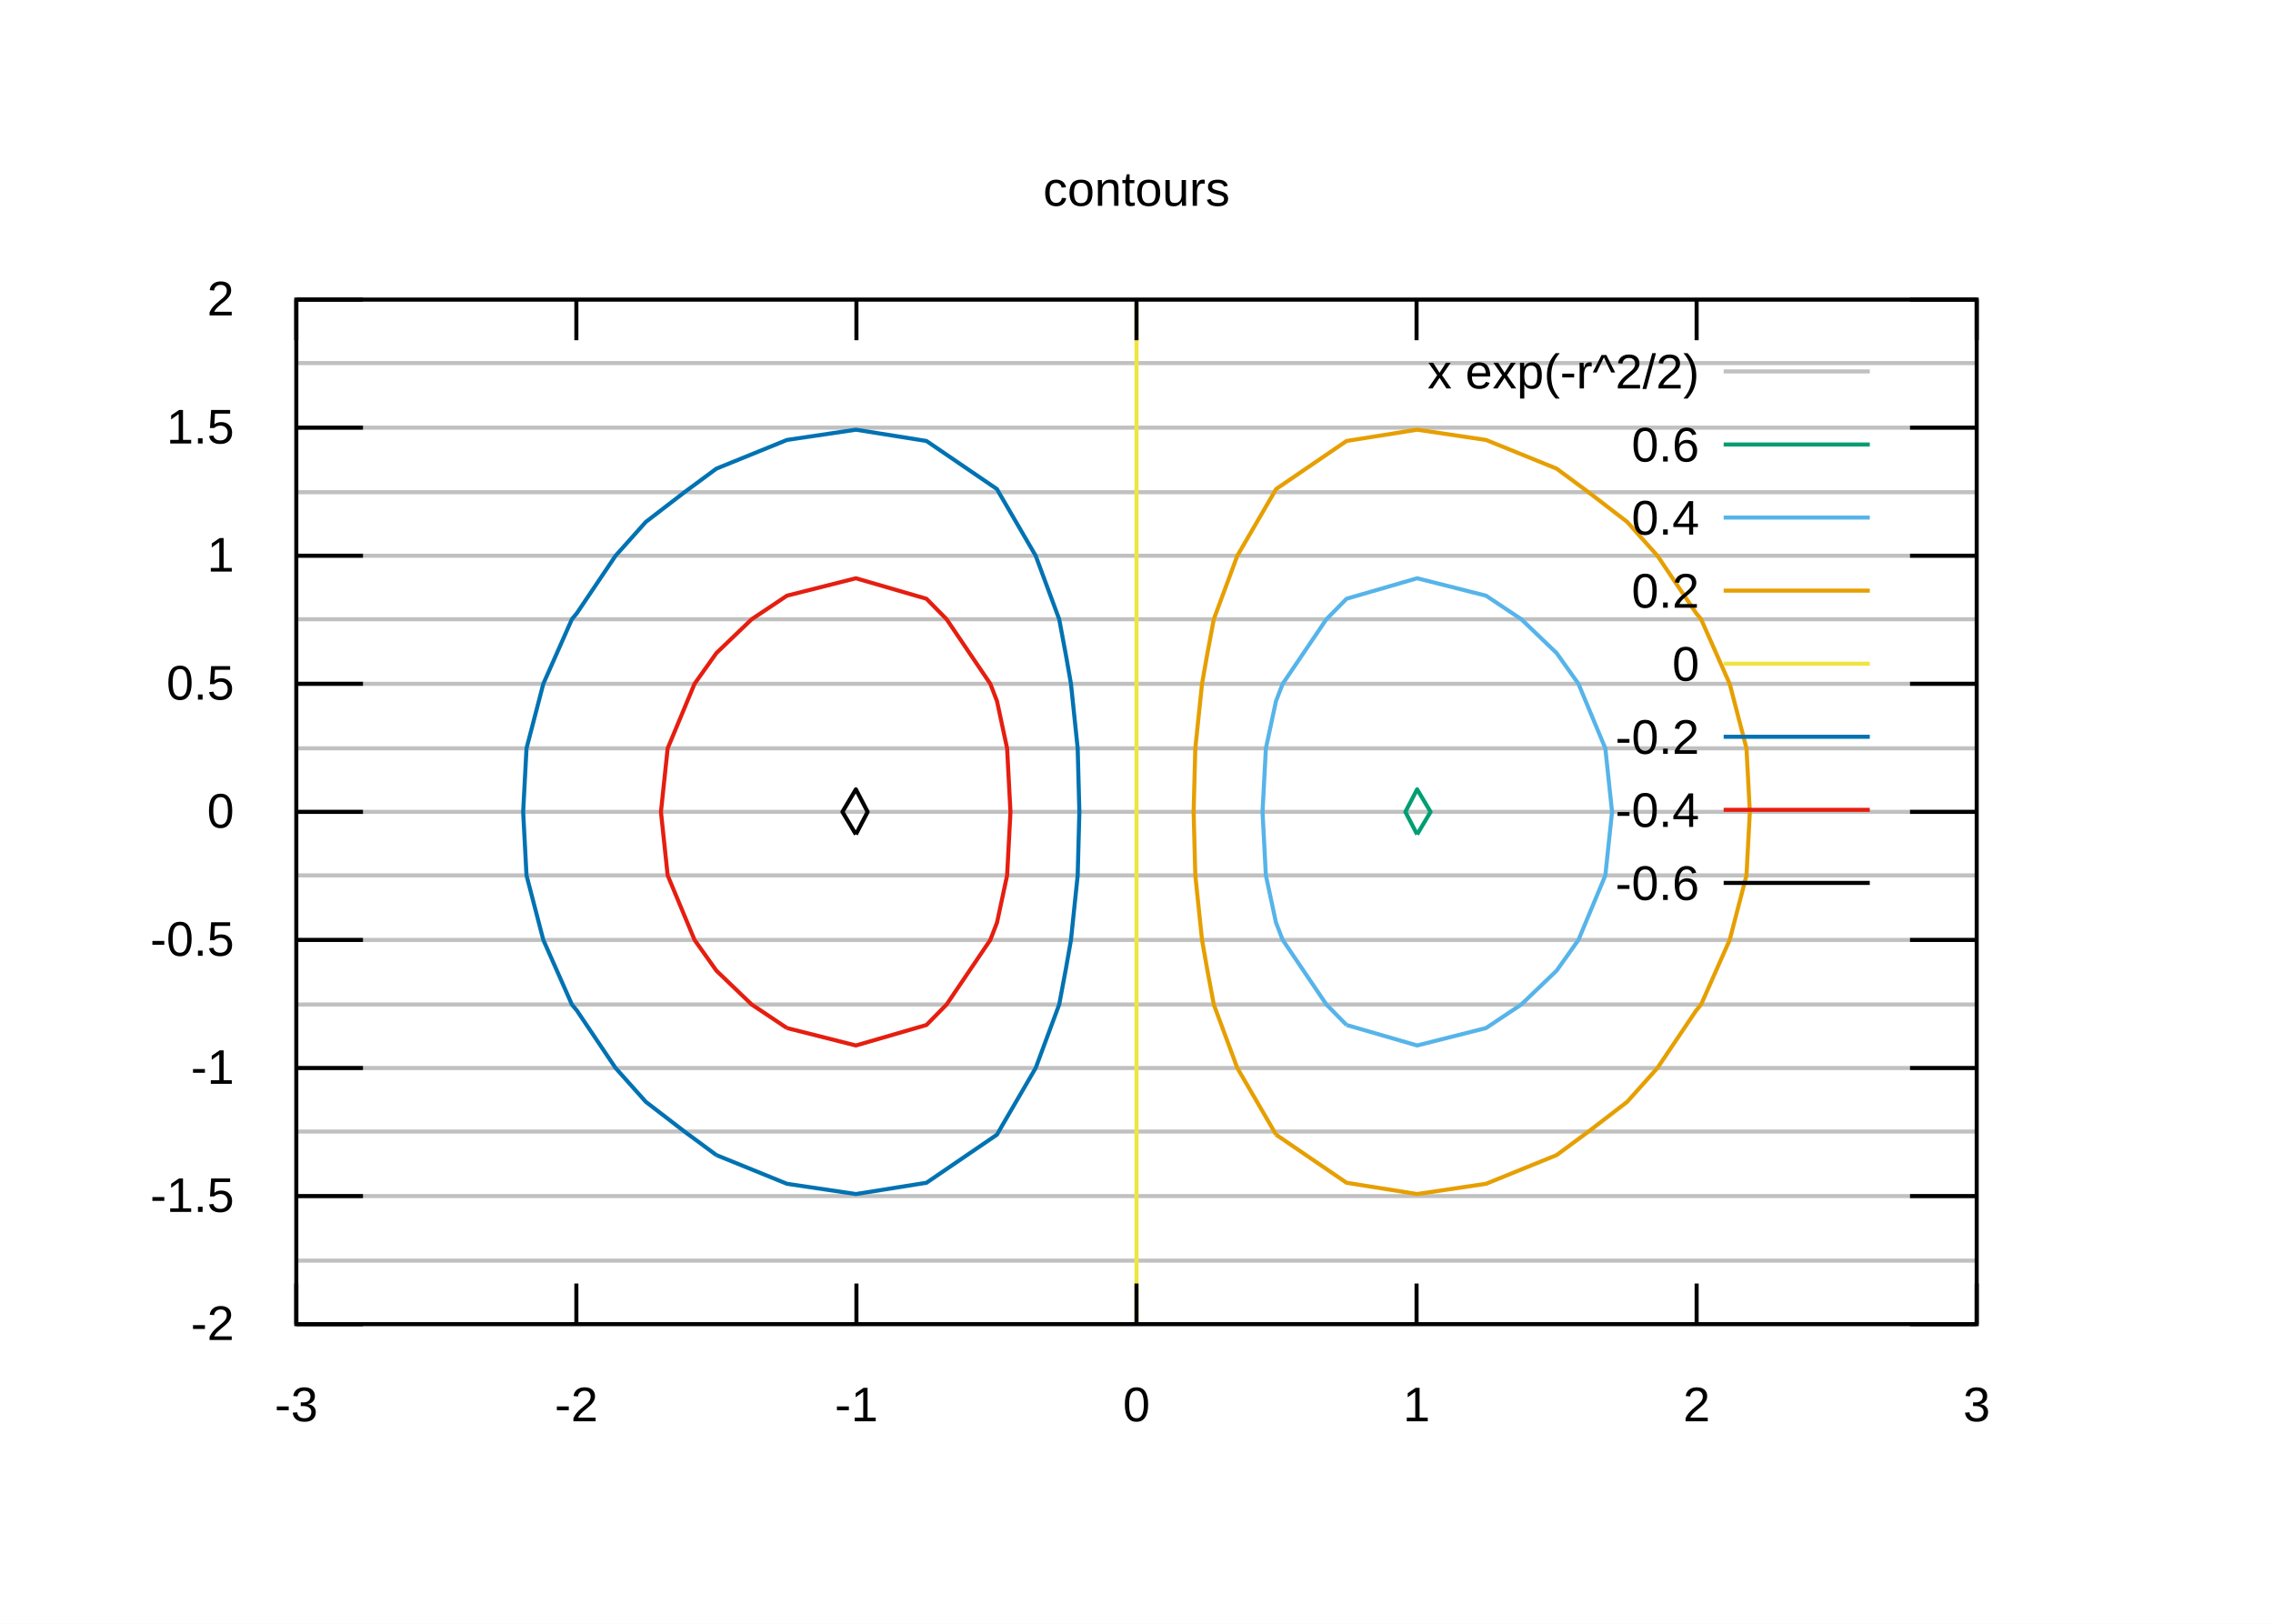
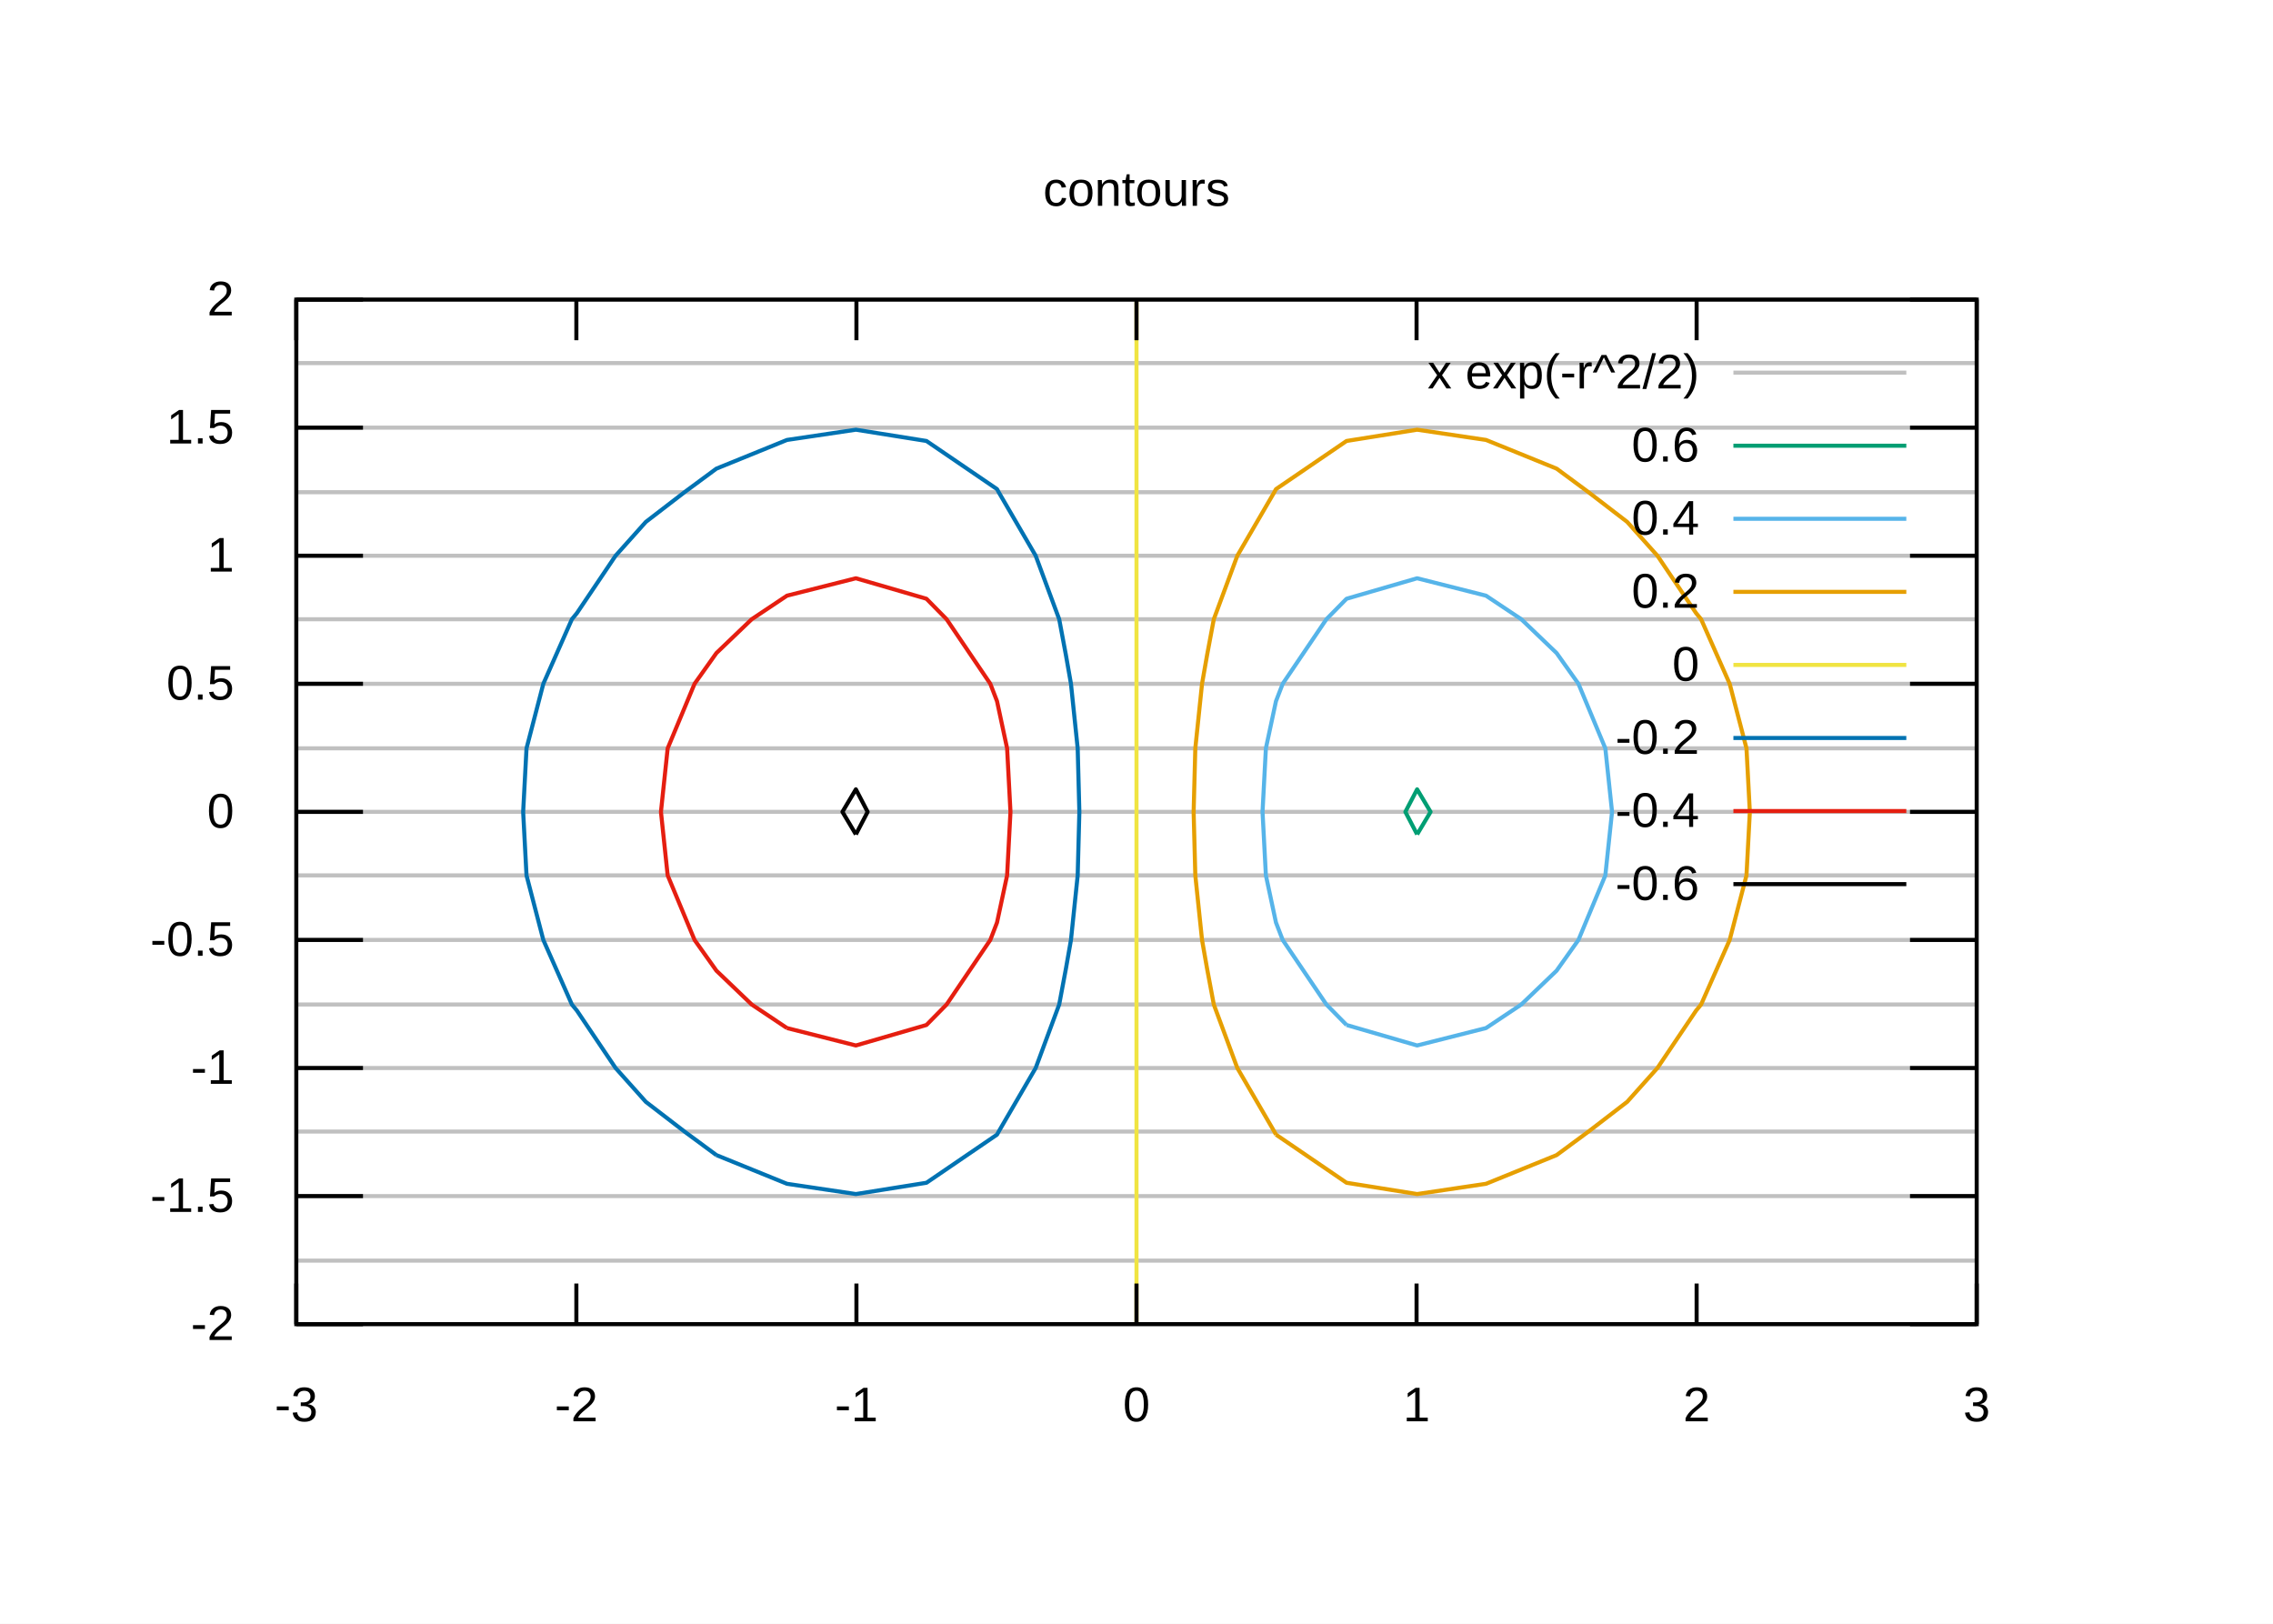
<svg xmlns="http://www.w3.org/2000/svg" width="560" height="400" viewBox="0 0 560 400" font-family="Arial,Helvetica,sans-serif" font-size="12">
  <rect x="0" y="0" width="560" height="400" fill="white" stroke="none" stroke-width="0" />
  <g class="fs-axes" data-area="73 487 73.8 326.2" data-x="-3e0 3e0" data-y="-2e0 2e0" data-log="0 0" data-grid="0" data-font-size="12">
    <g class="fs-grid" display="none">
      <polyline fill="none" stroke="#a0a0a0" stroke-width="0.5" stroke-dasharray="2,3" points="73,326.2 73,73.8" />
      <polyline fill="none" stroke="#a0a0a0" stroke-width="0.5" stroke-dasharray="2,3" points="142,326.2 142,73.8" />
      <polyline fill="none" stroke="#a0a0a0" stroke-width="0.5" stroke-dasharray="2,3" points="211,326.2 211,73.8" />
      <polyline fill="none" stroke="#a0a0a0" stroke-width="0.5" stroke-dasharray="2,3" points="280,326.2 280,73.8" />
      <polyline fill="none" stroke="#a0a0a0" stroke-width="0.5" stroke-dasharray="2,3" points="349,326.2 349,73.8" />
      <polyline fill="none" stroke="#a0a0a0" stroke-width="0.5" stroke-dasharray="2,3" points="418,326.2 418,73.8" />
      <polyline fill="none" stroke="#a0a0a0" stroke-width="0.5" stroke-dasharray="2,3" points="487,326.2 487,73.8" />
      <polyline fill="none" stroke="#a0a0a0" stroke-width="0.5" stroke-dasharray="2,3" points="73,326.2 487,326.2" />
      <polyline fill="none" stroke="#a0a0a0" stroke-width="0.5" stroke-dasharray="2,3" points="73,294.65 487,294.65" />
      <polyline fill="none" stroke="#a0a0a0" stroke-width="0.5" stroke-dasharray="2,3" points="73,263.1 487,263.1" />
      <polyline fill="none" stroke="#a0a0a0" stroke-width="0.5" stroke-dasharray="2,3" points="73,231.55 487,231.55" />
      <polyline fill="none" stroke="#a0a0a0" stroke-width="0.5" stroke-dasharray="2,3" points="73,200 487,200" />
      <polyline fill="none" stroke="#a0a0a0" stroke-width="0.5" stroke-dasharray="2,3" points="73,168.45 487,168.45" />
      <polyline fill="none" stroke="#a0a0a0" stroke-width="0.5" stroke-dasharray="2,3" points="73,136.9 487,136.9" />
      <polyline fill="none" stroke="#a0a0a0" stroke-width="0.5" stroke-dasharray="2,3" points="73,105.35 487,105.35" />
      <polyline fill="none" stroke="#a0a0a0" stroke-width="0.5" stroke-dasharray="2,3" points="73,73.8 487,73.8" />
    </g>
    <svg class="fs-plot" x="73" y="73.8" width="414" height="252.4" viewBox="0 0 1 1" preserveAspectRatio="none" overflow="hidden">
      <g class="fs-series" data-series="1">
        <polyline fill="none" stroke="#c0c0c0" stroke-width="1" stroke-linejoin="round" vector-effect="non-scaling-stroke" points="0,1 0.042,1 0.083,1 0.125,1 0.167,1 0.208,1 0.25,1 0.292,1 0.333,1 0.375,1 0.417,1 0.458,1 0.5,1 0.542,1 0.583,1 0.625,1 0.667,1 0.708,1 0.75,1 0.792,1 0.833,1 0.875,1 0.917,1 0.958,1 1,1" />
        <polyline fill="none" stroke="#c0c0c0" stroke-width="1" stroke-linejoin="round" vector-effect="non-scaling-stroke" points="0,0.938 0.042,0.938 0.083,0.938 0.125,0.938 0.167,0.938 0.208,0.938 0.25,0.938 0.292,0.938 0.333,0.938 0.375,0.938 0.417,0.938 0.458,0.938 0.5,0.938 0.542,0.938 0.583,0.938 0.625,0.938 0.667,0.938 0.708,0.938 0.75,0.938 0.792,0.938 0.833,0.938 0.875,0.938 0.917,0.938 0.958,0.938 1,0.938" />
        <polyline fill="none" stroke="#c0c0c0" stroke-width="1" stroke-linejoin="round" vector-effect="non-scaling-stroke" points="0,0.875 0.042,0.875 0.083,0.875 0.125,0.875 0.167,0.875 0.208,0.875 0.25,0.875 0.292,0.875 0.333,0.875 0.375,0.875 0.417,0.875 0.458,0.875 0.5,0.875 0.542,0.875 0.583,0.875 0.625,0.875 0.667,0.875 0.708,0.875 0.75,0.875 0.792,0.875 0.833,0.875 0.875,0.875 0.917,0.875 0.958,0.875 1,0.875" />
        <polyline fill="none" stroke="#c0c0c0" stroke-width="1" stroke-linejoin="round" vector-effect="non-scaling-stroke" points="0,0.812 0.042,0.812 0.083,0.812 0.125,0.812 0.167,0.812 0.208,0.812 0.25,0.812 0.292,0.812 0.333,0.812 0.375,0.812 0.417,0.812 0.458,0.812 0.5,0.812 0.542,0.812 0.583,0.812 0.625,0.812 0.667,0.812 0.708,0.812 0.75,0.812 0.792,0.812 0.833,0.812 0.875,0.812 0.917,0.812 0.958,0.812 1,0.812" />
        <polyline fill="none" stroke="#c0c0c0" stroke-width="1" stroke-linejoin="round" vector-effect="non-scaling-stroke" points="0,0.75 0.042,0.75 0.083,0.75 0.125,0.75 0.167,0.75 0.208,0.75 0.25,0.75 0.292,0.75 0.333,0.75 0.375,0.75 0.417,0.75 0.458,0.75 0.5,0.75 0.542,0.75 0.583,0.75 0.625,0.75 0.667,0.75 0.708,0.75 0.75,0.75 0.792,0.75 0.833,0.75 0.875,0.75 0.917,0.75 0.958,0.75 1,0.75" />
        <polyline fill="none" stroke="#c0c0c0" stroke-width="1" stroke-linejoin="round" vector-effect="non-scaling-stroke" points="0,0.688 0.042,0.688 0.083,0.688 0.125,0.688 0.167,0.688 0.208,0.688 0.25,0.688 0.292,0.688 0.333,0.688 0.375,0.688 0.417,0.688 0.458,0.688 0.5,0.688 0.542,0.688 0.583,0.688 0.625,0.688 0.667,0.688 0.708,0.688 0.75,0.688 0.792,0.688 0.833,0.688 0.875,0.688 0.917,0.688 0.958,0.688 1,0.688" />
        <polyline fill="none" stroke="#c0c0c0" stroke-width="1" stroke-linejoin="round" vector-effect="non-scaling-stroke" points="0,0.625 0.042,0.625 0.083,0.625 0.125,0.625 0.167,0.625 0.208,0.625 0.25,0.625 0.292,0.625 0.333,0.625 0.375,0.625 0.417,0.625 0.458,0.625 0.5,0.625 0.542,0.625 0.583,0.625 0.625,0.625 0.667,0.625 0.708,0.625 0.75,0.625 0.792,0.625 0.833,0.625 0.875,0.625 0.917,0.625 0.958,0.625 1,0.625" />
        <polyline fill="none" stroke="#c0c0c0" stroke-width="1" stroke-linejoin="round" vector-effect="non-scaling-stroke" points="0,0.562 0.042,0.562 0.083,0.562 0.125,0.562 0.167,0.562 0.208,0.562 0.25,0.562 0.292,0.562 0.333,0.562 0.375,0.562 0.417,0.562 0.458,0.562 0.5,0.562 0.542,0.562 0.583,0.562 0.625,0.562 0.667,0.562 0.708,0.562 0.75,0.562 0.792,0.562 0.833,0.562 0.875,0.562 0.917,0.562 0.958,0.562 1,0.562" />
        <polyline fill="none" stroke="#c0c0c0" stroke-width="1" stroke-linejoin="round" vector-effect="non-scaling-stroke" points="0,0.5 0.042,0.5 0.083,0.5 0.125,0.5 0.167,0.5 0.208,0.5 0.25,0.5 0.292,0.5 0.333,0.5 0.375,0.5 0.417,0.5 0.458,0.5 0.5,0.5 0.542,0.5 0.583,0.5 0.625,0.5 0.667,0.5 0.708,0.5 0.75,0.5 0.792,0.5 0.833,0.5 0.875,0.5 0.917,0.5 0.958,0.5 1,0.5" />
        <polyline fill="none" stroke="#c0c0c0" stroke-width="1" stroke-linejoin="round" vector-effect="non-scaling-stroke" points="0,0.438 0.042,0.438 0.083,0.438 0.125,0.438 0.167,0.438 0.208,0.438 0.25,0.438 0.292,0.438 0.333,0.438 0.375,0.438 0.417,0.438 0.458,0.438 0.5,0.438 0.542,0.438 0.583,0.438 0.625,0.438 0.667,0.438 0.708,0.438 0.75,0.438 0.792,0.438 0.833,0.438 0.875,0.438 0.917,0.438 0.958,0.438 1,0.438" />
        <polyline fill="none" stroke="#c0c0c0" stroke-width="1" stroke-linejoin="round" vector-effect="non-scaling-stroke" points="0,0.375 0.042,0.375 0.083,0.375 0.125,0.375 0.167,0.375 0.208,0.375 0.25,0.375 0.292,0.375 0.333,0.375 0.375,0.375 0.417,0.375 0.458,0.375 0.5,0.375 0.542,0.375 0.583,0.375 0.625,0.375 0.667,0.375 0.708,0.375 0.75,0.375 0.792,0.375 0.833,0.375 0.875,0.375 0.917,0.375 0.958,0.375 1,0.375" />
        <polyline fill="none" stroke="#c0c0c0" stroke-width="1" stroke-linejoin="round" vector-effect="non-scaling-stroke" points="0,0.312 0.042,0.312 0.083,0.312 0.125,0.312 0.167,0.312 0.208,0.312 0.25,0.312 0.292,0.312 0.333,0.312 0.375,0.312 0.417,0.312 0.458,0.312 0.5,0.312 0.542,0.312 0.583,0.312 0.625,0.312 0.667,0.312 0.708,0.312 0.75,0.312 0.792,0.312 0.833,0.312 0.875,0.312 0.917,0.312 0.958,0.312 1,0.312" />
        <polyline fill="none" stroke="#c0c0c0" stroke-width="1" stroke-linejoin="round" vector-effect="non-scaling-stroke" points="0,0.25 0.042,0.25 0.083,0.25 0.125,0.25 0.167,0.25 0.208,0.25 0.25,0.25 0.292,0.25 0.333,0.25 0.375,0.25 0.417,0.25 0.458,0.25 0.5,0.25 0.542,0.25 0.583,0.25 0.625,0.25 0.667,0.25 0.708,0.25 0.75,0.25 0.792,0.25 0.833,0.25 0.875,0.25 0.917,0.25 0.958,0.25 1,0.25" />
        <polyline fill="none" stroke="#c0c0c0" stroke-width="1" stroke-linejoin="round" vector-effect="non-scaling-stroke" points="0,0.188 0.042,0.188 0.083,0.188 0.125,0.188 0.167,0.188 0.208,0.188 0.25,0.188 0.292,0.188 0.333,0.188 0.375,0.188 0.417,0.188 0.458,0.188 0.5,0.188 0.542,0.188 0.583,0.188 0.625,0.188 0.667,0.188 0.708,0.188 0.75,0.188 0.792,0.188 0.833,0.188 0.875,0.188 0.917,0.188 0.958,0.188 1,0.188" />
        <polyline fill="none" stroke="#c0c0c0" stroke-width="1" stroke-linejoin="round" vector-effect="non-scaling-stroke" points="0,0.125 0.042,0.125 0.083,0.125 0.125,0.125 0.167,0.125 0.208,0.125 0.25,0.125 0.292,0.125 0.333,0.125 0.375,0.125 0.417,0.125 0.458,0.125 0.5,0.125 0.542,0.125 0.583,0.125 0.625,0.125 0.667,0.125 0.708,0.125 0.75,0.125 0.792,0.125 0.833,0.125 0.875,0.125 0.917,0.125 0.958,0.125 1,0.125" />
        <polyline fill="none" stroke="#c0c0c0" stroke-width="1" stroke-linejoin="round" vector-effect="non-scaling-stroke" points="0,0.062 0.042,0.062 0.083,0.062 0.125,0.062 0.167,0.062 0.208,0.062 0.25,0.062 0.292,0.062 0.333,0.062 0.375,0.062 0.417,0.062 0.458,0.062 0.5,0.062 0.542,0.062 0.583,0.062 0.625,0.062 0.667,0.062 0.708,0.062 0.75,0.062 0.792,0.062 0.833,0.062 0.875,0.062 0.917,0.062 0.958,0.062 1,0.062" />
        <polyline fill="none" stroke="#c0c0c0" stroke-width="1" stroke-linejoin="round" vector-effect="non-scaling-stroke" points="0,0 0.042,0 0.083,0 0.125,0 0.167,0 0.208,0 0.25,0 0.292,0 0.333,0 0.375,0 0.417,0 0.458,0 0.5,0 0.542,0 0.583,0 0.625,0 0.667,0 0.708,0 0.75,0 0.792,0 0.833,0 0.875,0 0.917,0 0.958,0 1,0" />
      </g>
      <g class="fs-series" data-series="2">
        <polyline fill="none" stroke="#009e73" stroke-width="1" stroke-linejoin="round" vector-effect="non-scaling-stroke" points="0.667,0.522 0.66,0.5 0.667,0.478 0.675,0.5 0.667,0.522" />
      </g>
      <g class="fs-series" data-series="3">
        <polyline fill="none" stroke="#56b4e9" stroke-width="1" stroke-linejoin="round" vector-effect="non-scaling-stroke" points="0.625,0.708 0.613,0.688 0.587,0.625 0.583,0.608 0.577,0.562 0.575,0.5 0.577,0.438 0.583,0.392 0.587,0.375 0.613,0.312 0.625,0.292 0.667,0.272 0.708,0.289 0.729,0.312 0.75,0.345 0.763,0.375 0.779,0.438 0.783,0.5 0.779,0.562 0.763,0.625 0.75,0.655 0.729,0.688 0.708,0.711 0.667,0.728 0.625,0.708" />
      </g>
      <g class="fs-series" data-series="4">
        <polyline fill="none" stroke="#e69f00" stroke-width="1" stroke-linejoin="round" vector-effect="non-scaling-stroke" points="0.583,0.815 0.582,0.812 0.56,0.75 0.546,0.688 0.542,0.653 0.539,0.625 0.535,0.562 0.534,0.5 0.535,0.438 0.539,0.375 0.542,0.347 0.546,0.312 0.56,0.25 0.582,0.188 0.583,0.185 0.625,0.138 0.667,0.127 0.708,0.137 0.75,0.165 0.769,0.188 0.792,0.217 0.81,0.25 0.833,0.306 0.836,0.312 0.853,0.375 0.863,0.438 0.865,0.5 0.863,0.562 0.853,0.625 0.836,0.688 0.833,0.694 0.81,0.75 0.792,0.783 0.769,0.812 0.75,0.835 0.708,0.863 0.667,0.873 0.625,0.862 0.583,0.815" />
      </g>
      <g class="fs-series" data-series="5">
        <polyline fill="none" stroke="#f0e442" stroke-width="1" stroke-linejoin="round" vector-effect="non-scaling-stroke" points="0.5,1 0.5,0.938 0.5,0.875 0.5,0.812 0.5,0.75 0.5,0.688 0.5,0.625 0.5,0.562 0.5,0.5 0.5,0.438 0.5,0.375 0.5,0.312 0.5,0.25 0.5,0.188 0.5,0.125 0.5,0.062 0.5,0" />
      </g>
      <g class="fs-series" data-series="6">
        <polyline fill="none" stroke="#0072b2" stroke-width="1" stroke-linejoin="round" vector-effect="non-scaling-stroke" points="0.25,0.835 0.231,0.812 0.208,0.783 0.19,0.75 0.167,0.694 0.164,0.688 0.147,0.625 0.137,0.562 0.135,0.5 0.137,0.438 0.147,0.375 0.164,0.312 0.167,0.306 0.19,0.25 0.208,0.217 0.231,0.188 0.25,0.165 0.292,0.137 0.333,0.127 0.375,0.138 0.417,0.185 0.418,0.188 0.44,0.25 0.454,0.312 0.458,0.347 0.461,0.375 0.465,0.438 0.466,0.5 0.465,0.562 0.461,0.625 0.458,0.653 0.454,0.688 0.44,0.75 0.418,0.812 0.417,0.815 0.375,0.862 0.333,0.873 0.292,0.863 0.25,0.835" />
      </g>
      <g class="fs-series" data-series="7">
        <polyline fill="none" stroke="#e51e10" stroke-width="1" stroke-linejoin="round" vector-effect="non-scaling-stroke" points="0.292,0.711 0.271,0.688 0.25,0.655 0.237,0.625 0.221,0.562 0.217,0.5 0.221,0.438 0.237,0.375 0.25,0.345 0.271,0.312 0.292,0.289 0.333,0.272 0.375,0.292 0.387,0.312 0.413,0.375 0.417,0.392 0.423,0.438 0.425,0.5 0.423,0.562 0.417,0.608 0.413,0.625 0.387,0.688 0.375,0.708 0.333,0.728 0.292,0.711" />
      </g>
      <g class="fs-series" data-series="8">
        <polyline fill="none" stroke="#000000" stroke-width="1" stroke-linejoin="round" vector-effect="non-scaling-stroke" points="0.333,0.522 0.325,0.5 0.333,0.478 0.34,0.5 0.333,0.522" />
      </g>
    </svg>
    <rect x="73" y="73.8" width="414" height="252.4" fill="none" stroke="black" stroke-width="1" />
    <g class="fs-xticks">
      <polyline fill="none" stroke="black" stroke-width="1" points="73,326.2 73,316.19" />
      <polyline fill="none" stroke="black" stroke-width="1" points="73,73.8 73,83.81" />
      <text x="73" y="350.13" text-anchor="middle">-3</text>
      <polyline fill="none" stroke="black" stroke-width="1" points="142,326.2 142,316.19" />
      <polyline fill="none" stroke="black" stroke-width="1" points="142,73.8 142,83.81" />
      <text x="142" y="350.13" text-anchor="middle">-2</text>
      <polyline fill="none" stroke="black" stroke-width="1" points="211,326.2 211,316.19" />
      <polyline fill="none" stroke="black" stroke-width="1" points="211,73.8 211,83.81" />
      <text x="211" y="350.13" text-anchor="middle">-1</text>
      <polyline fill="none" stroke="black" stroke-width="1" points="280,326.2 280,316.19" />
      <polyline fill="none" stroke="black" stroke-width="1" points="280,73.8 280,83.81" />
      <text x="280" y="350.13" text-anchor="middle">0</text>
      <polyline fill="none" stroke="black" stroke-width="1" points="349,326.2 349,316.19" />
      <polyline fill="none" stroke="black" stroke-width="1" points="349,73.8 349,83.81" />
      <text x="349" y="350.13" text-anchor="middle">1</text>
      <polyline fill="none" stroke="black" stroke-width="1" points="418,326.2 418,316.19" />
      <polyline fill="none" stroke="black" stroke-width="1" points="418,73.8 418,83.81" />
      <text x="418" y="350.13" text-anchor="middle">2</text>
      <polyline fill="none" stroke="black" stroke-width="1" points="487,326.2 487,316.19" />
      <polyline fill="none" stroke="black" stroke-width="1" points="487,73.8 487,83.81" />
      <text x="487" y="350.13" text-anchor="middle">3</text>
    </g>
    <g class="fs-yticks">
      <polyline fill="none" stroke="black" stroke-width="1" points="73,326.2 89.43,326.2" />
      <polyline fill="none" stroke="black" stroke-width="1" points="487,326.2 470.57,326.2" />
      <text x="57.69" y="330.1" text-anchor="end">-2</text>
      <polyline fill="none" stroke="black" stroke-width="1" points="73,294.65 89.43,294.65" />
      <polyline fill="none" stroke="black" stroke-width="1" points="487,294.65 470.57,294.65" />
      <text x="57.69" y="298.55" text-anchor="end">-1.5</text>
      <polyline fill="none" stroke="black" stroke-width="1" points="73,263.1 89.43,263.1" />
      <polyline fill="none" stroke="black" stroke-width="1" points="487,263.1 470.57,263.1" />
      <text x="57.69" y="267" text-anchor="end">-1</text>
      <polyline fill="none" stroke="black" stroke-width="1" points="73,231.55 89.43,231.55" />
      <polyline fill="none" stroke="black" stroke-width="1" points="487,231.55 470.57,231.55" />
      <text x="57.69" y="235.45" text-anchor="end">-0.5</text>
      <polyline fill="none" stroke="black" stroke-width="1" points="73,200 89.43,200" />
      <polyline fill="none" stroke="black" stroke-width="1" points="487,200 470.57,200" />
      <text x="57.69" y="203.9" text-anchor="end">0</text>
      <polyline fill="none" stroke="black" stroke-width="1" points="73,168.45 89.43,168.45" />
      <polyline fill="none" stroke="black" stroke-width="1" points="487,168.45 470.57,168.45" />
      <text x="57.69" y="172.35" text-anchor="end">0.5</text>
      <polyline fill="none" stroke="black" stroke-width="1" points="73,136.9 89.43,136.9" />
      <polyline fill="none" stroke="black" stroke-width="1" points="487,136.9 470.57,136.9" />
      <text x="57.69" y="140.8" text-anchor="end">1</text>
      <polyline fill="none" stroke="black" stroke-width="1" points="73,105.35 89.43,105.35" />
      <polyline fill="none" stroke="black" stroke-width="1" points="487,105.35 470.57,105.35" />
      <text x="57.69" y="109.25" text-anchor="end">1.5</text>
      <polyline fill="none" stroke="black" stroke-width="1" points="73,73.8 89.43,73.8" />
      <polyline fill="none" stroke="black" stroke-width="1" points="487,73.8 470.57,73.8" />
      <text x="57.69" y="77.7" text-anchor="end">2</text>
    </g>
    <text x="280" y="50.7" text-anchor="middle">contours</text>
    <g class="fs-key-entry" data-series="1">
-       <polyline fill="none" stroke="#c0c0c0" stroke-width="1" points="424.66,91.5 460.66,91.5" />
+       <polyline fill="none" stroke="#c0c0c0" stroke-width="1" points="427.06,91.8 469.66,91.8" />
      <text x="418.66" y="95.7" text-anchor="end">x exp(-r^2/2)</text>
    </g>
    <g class="fs-key-entry" data-series="2">
-       <polyline fill="none" stroke="#009e73" stroke-width="1" points="424.66,109.5 460.66,109.5" />
+       <polyline fill="none" stroke="#009e73" stroke-width="1" points="427.06,109.8 469.66,109.8" />
      <text x="418.66" y="113.7" text-anchor="end">     0.6</text>
    </g>
    <g class="fs-key-entry" data-series="3">
-       <polyline fill="none" stroke="#56b4e9" stroke-width="1" points="424.66,127.5 460.66,127.5" />
+       <polyline fill="none" stroke="#56b4e9" stroke-width="1" points="427.06,127.8 469.66,127.8" />
      <text x="418.66" y="131.7" text-anchor="end">     0.4</text>
    </g>
    <g class="fs-key-entry" data-series="4">
-       <polyline fill="none" stroke="#e69f00" stroke-width="1" points="424.66,145.5 460.66,145.5" />
+       <polyline fill="none" stroke="#e69f00" stroke-width="1" points="427.06,145.8 469.66,145.8" />
      <text x="418.66" y="149.7" text-anchor="end">     0.2</text>
    </g>
    <g class="fs-key-entry" data-series="5">
-       <polyline fill="none" stroke="#f0e442" stroke-width="1" points="424.66,163.5 460.66,163.5" />
+       <polyline fill="none" stroke="#f0e442" stroke-width="1" points="427.06,163.8 469.66,163.8" />
      <text x="418.66" y="167.7" text-anchor="end">       0</text>
    </g>
    <g class="fs-key-entry" data-series="6">
-       <polyline fill="none" stroke="#0072b2" stroke-width="1" points="424.66,181.5 460.66,181.5" />
+       <polyline fill="none" stroke="#0072b2" stroke-width="1" points="427.06,181.8 469.66,181.8" />
      <text x="418.66" y="185.7" text-anchor="end">    -0.2</text>
    </g>
    <g class="fs-key-entry" data-series="7">
-       <polyline fill="none" stroke="#e51e10" stroke-width="1" points="424.66,199.5 460.66,199.5" />
+       <polyline fill="none" stroke="#e51e10" stroke-width="1" points="427.06,199.8 469.66,199.8" />
      <text x="418.66" y="203.7" text-anchor="end">    -0.4</text>
    </g>
    <g class="fs-key-entry" data-series="8">
-       <polyline fill="none" stroke="#000000" stroke-width="1" points="424.66,217.5 460.66,217.5" />
+       <polyline fill="none" stroke="#000000" stroke-width="1" points="427.06,217.8 469.66,217.8" />
      <text x="418.66" y="221.7" text-anchor="end">    -0.6</text>
    </g>
  </g>
</svg>
